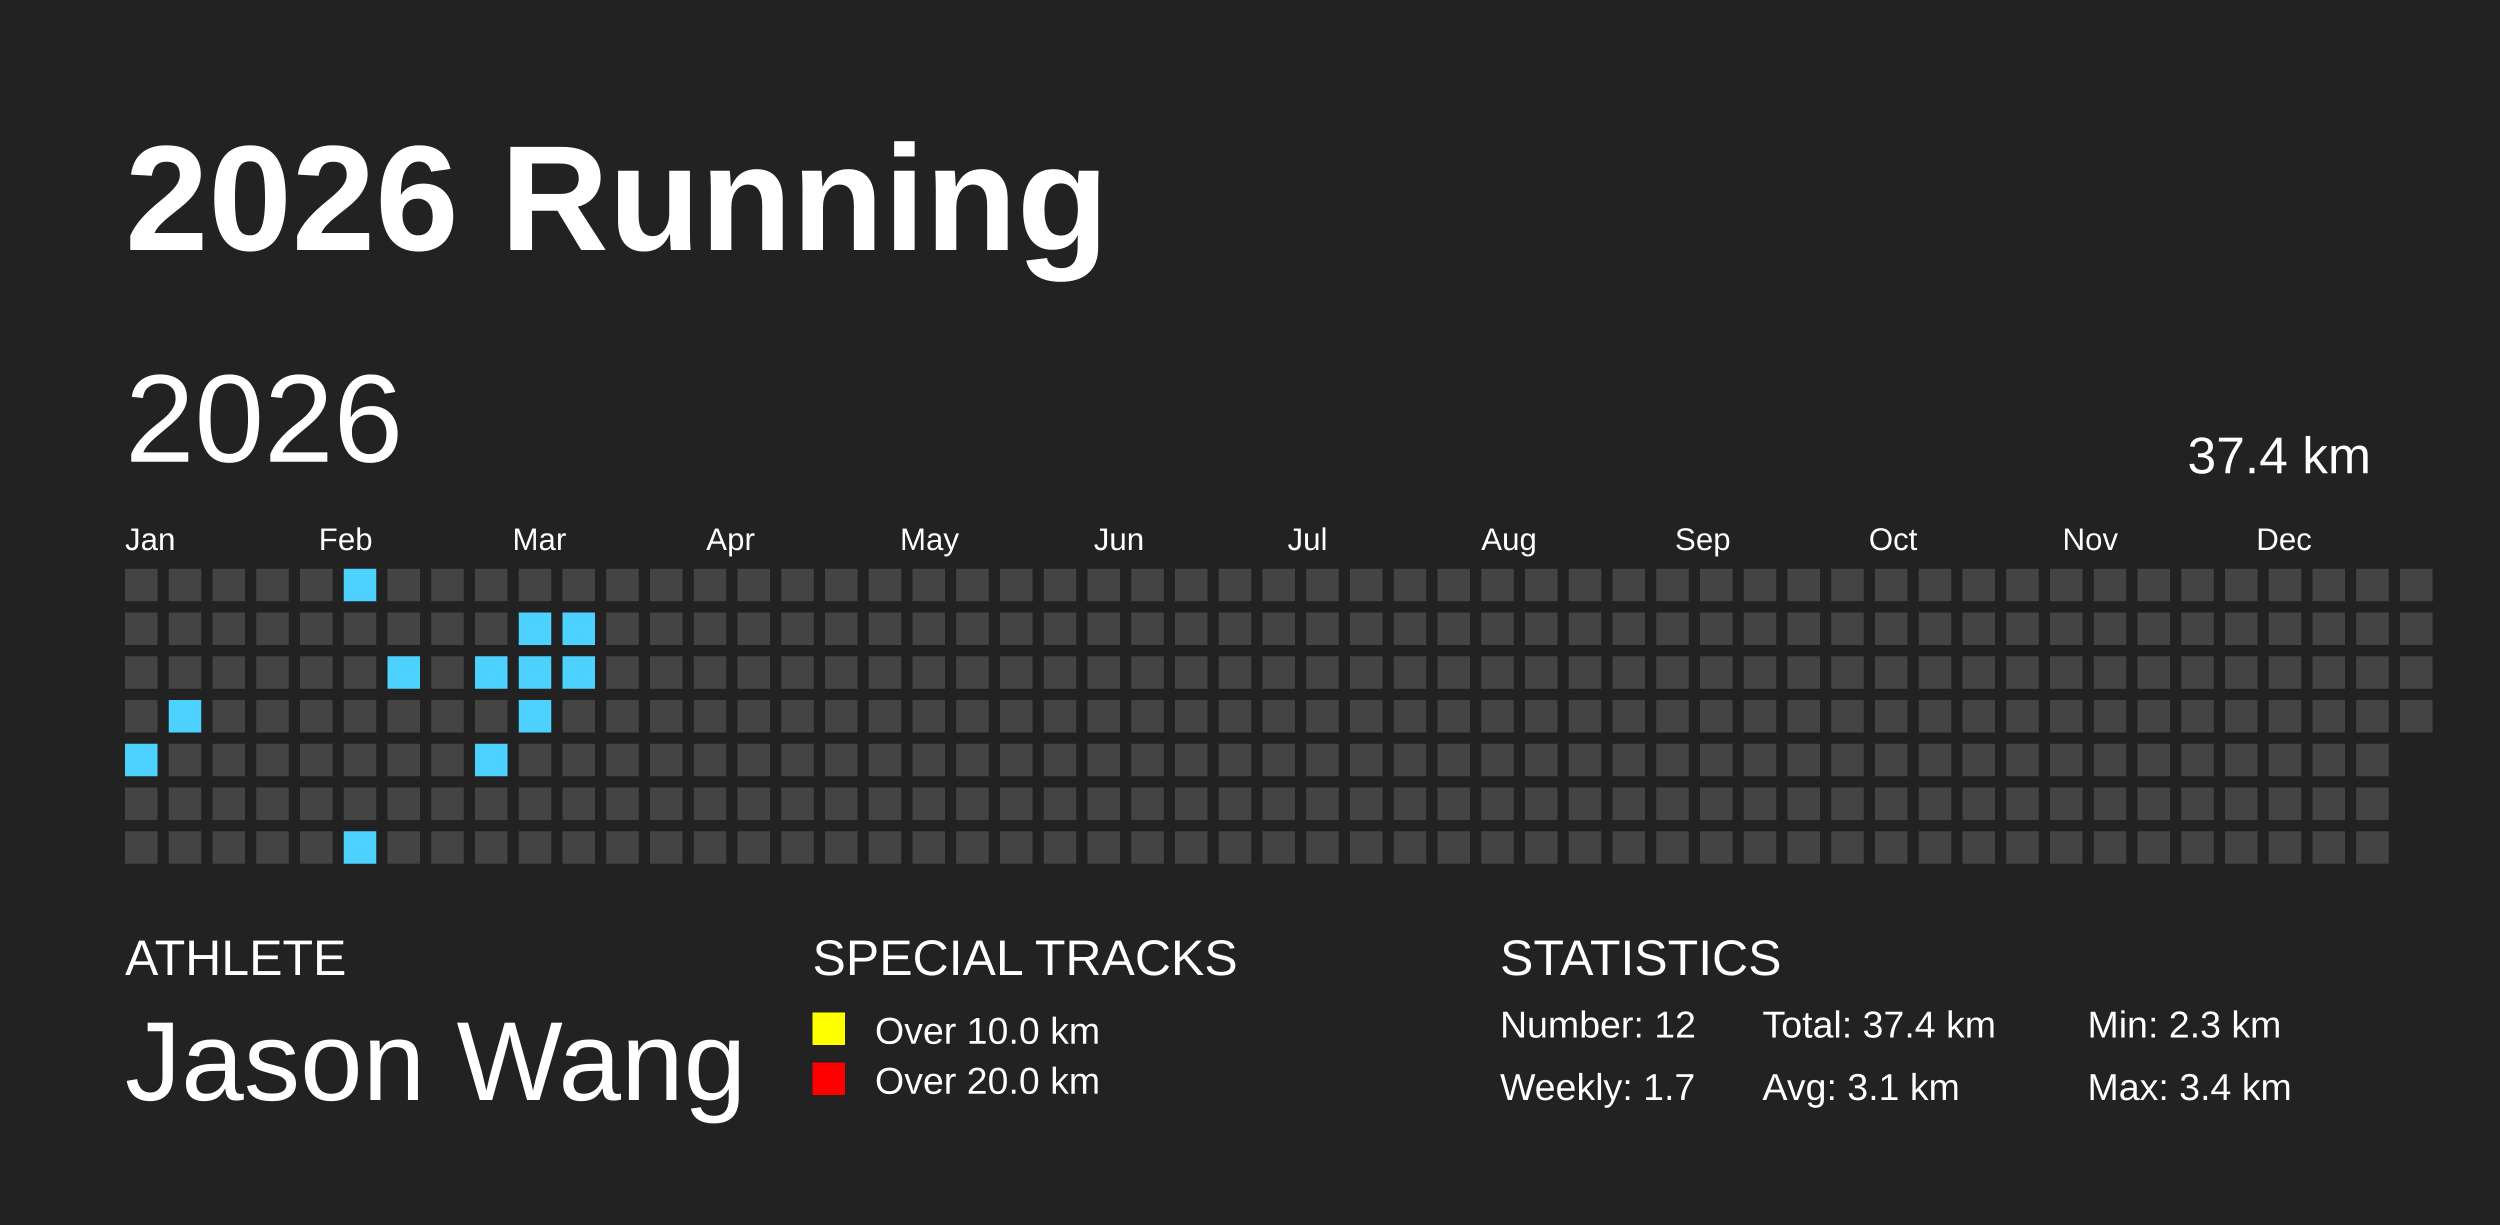
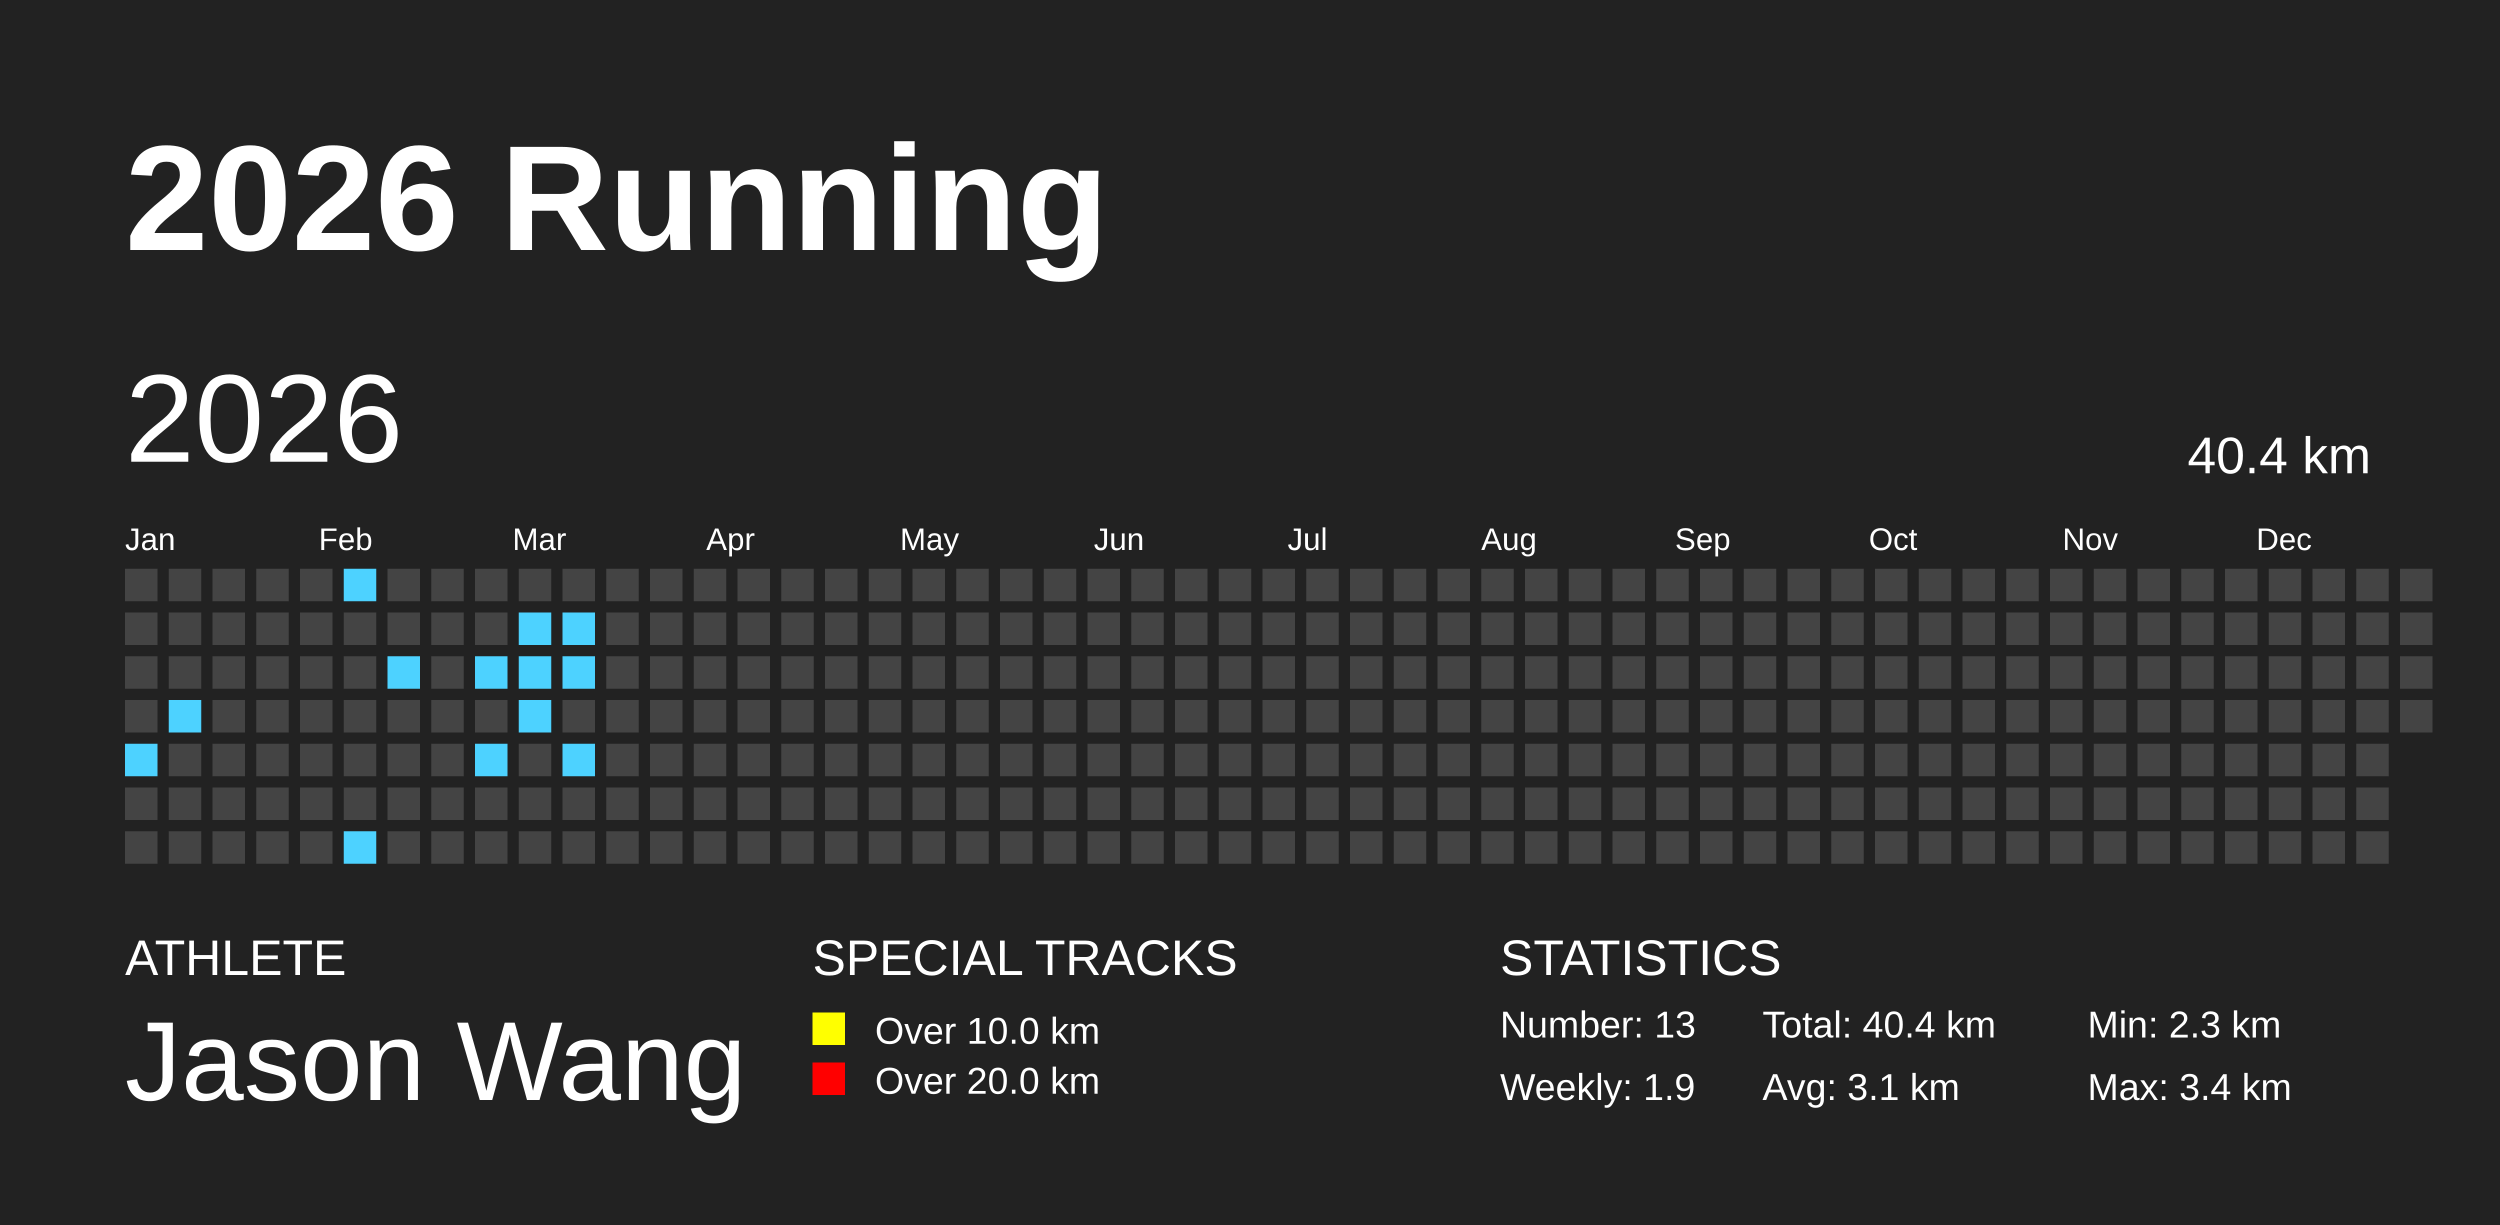
<svg xmlns="http://www.w3.org/2000/svg" baseProfile="full" height="98mm" version="1.1" viewBox="0,0,200,98" width="200mm">
  <defs />
  <rect fill="#222222" height="98" width="200" x="0" y="0" />
  <text fill="#FFFFFF" style="font-size:12px; font-family:Arial; font-weight:bold;" x="10" y="20">2026 Running</text>
  <text fill="#FFFFFF" style="font-size:4px; font-family:Arial" x="10" y="78">ATHLETE</text>
  <text fill="#FFFFFF" style="font-size:9px; font-family:Arial" x="10" y="88">Jason Wang</text>
  <text fill="#FFFFFF" style="font-size:4px; font-family:Arial" x="65" y="78">SPECIAL TRACKS</text>
  <rect fill="yellow" height="2.6" width="2.6" x="65" y="81" />
  <text fill="#FFFFFF" style="font-size:3px; font-family:Arial" x="70" y="83.5">Over 10.0 km</text>
  <rect fill="red" height="2.6" width="2.6" x="65" y="85" />
  <text fill="#FFFFFF" style="font-size:3px; font-family:Arial" x="70" y="87.5">Over 20.0 km</text>
  <text fill="#FFFFFF" style="font-size:4px; font-family:Arial" x="120" y="78">STATISTICS</text>
-   <text fill="#FFFFFF" style="font-size:3px; font-family:Arial" x="120" y="83">Number: 12</text>
-   <text fill="#FFFFFF" style="font-size:3px; font-family:Arial" x="120" y="88">Weekly: 1.7</text>
-   <text fill="#FFFFFF" style="font-size:3px; font-family:Arial" x="141" y="83">Total: 37.4 km</text>
+   <text fill="#FFFFFF" style="font-size:3px; font-family:Arial" x="120" y="83">Number: 13</text>
+   <text fill="#FFFFFF" style="font-size:3px; font-family:Arial" x="120" y="88">Weekly: 1.9</text>
+   <text fill="#FFFFFF" style="font-size:3px; font-family:Arial" x="141" y="83">Total: 40.4 km</text>
  <text fill="#FFFFFF" style="font-size:3px; font-family:Arial" x="141" y="88">Avg: 3.1 km</text>
  <text fill="#FFFFFF" style="font-size:3px; font-family:Arial" x="167" y="83">Min: 2.3 km</text>
  <text fill="#FFFFFF" style="font-size:3px; font-family:Arial" x="167" y="88">Max: 3.4 km</text>
  <text dominant-baseline="hanging" fill="#FFFFFF" style="font-size:10.0px; font-family:Arial;" x="10" y="30">2026</text>
-   <text dominant-baseline="hanging" fill="#FFFFFF" style="font-size:4.125px; font-family:Arial;" x="175" y="35">37.4 km</text>
+   <text dominant-baseline="hanging" fill="#FFFFFF" style="font-size:4.125px; font-family:Arial;" x="175" y="35">40.4 km</text>
  <text fill="#FFFFFF" style="font-size:2.5px; font-family:Arial" x="10.0" y="44">Jan</text>
  <text fill="#FFFFFF" style="font-size:2.5px; font-family:Arial" x="25.5" y="44">Feb</text>
  <text fill="#FFFFFF" style="font-size:2.5px; font-family:Arial" x="41.0" y="44">Mar</text>
  <text fill="#FFFFFF" style="font-size:2.5px; font-family:Arial" x="56.5" y="44">Apr</text>
  <text fill="#FFFFFF" style="font-size:2.5px; font-family:Arial" x="72.0" y="44">May</text>
  <text fill="#FFFFFF" style="font-size:2.5px; font-family:Arial" x="87.5" y="44">Jun</text>
  <text fill="#FFFFFF" style="font-size:2.5px; font-family:Arial" x="103.0" y="44">Jul</text>
  <text fill="#FFFFFF" style="font-size:2.5px; font-family:Arial" x="118.5" y="44">Aug</text>
  <text fill="#FFFFFF" style="font-size:2.5px; font-family:Arial" x="134.0" y="44">Sep</text>
  <text fill="#FFFFFF" style="font-size:2.5px; font-family:Arial" x="149.5" y="44">Oct</text>
  <text fill="#FFFFFF" style="font-size:2.5px; font-family:Arial" x="165.0" y="44">Nov</text>
  <text fill="#FFFFFF" style="font-size:2.5px; font-family:Arial" x="180.5" y="44">Dec</text>
  <rect fill="#444444" height="2.6" width="2.6" x="10.0" y="45.5" />
  <rect fill="#444444" height="2.6" width="2.6" x="10.0" y="49.0" />
  <rect fill="#444444" height="2.6" width="2.6" x="10.0" y="52.5" />
  <rect fill="#444444" height="2.6" width="2.6" x="10.0" y="56.0" />
  <rect fill="#4DD2FF" height="2.6" width="2.6" x="10.0" y="59.5" />
  <rect fill="#444444" height="2.6" width="2.6" x="10.0" y="63.0" />
  <rect fill="#444444" height="2.6" width="2.6" x="10.0" y="66.5" />
  <rect fill="#444444" height="2.6" width="2.6" x="13.5" y="45.5" />
  <rect fill="#444444" height="2.6" width="2.6" x="13.5" y="49.0" />
  <rect fill="#444444" height="2.6" width="2.6" x="13.5" y="52.5" />
  <rect fill="#4DD2FF" height="2.6" width="2.6" x="13.5" y="56.0" />
  <rect fill="#444444" height="2.6" width="2.6" x="13.5" y="59.5" />
  <rect fill="#444444" height="2.6" width="2.6" x="13.5" y="63.0" />
  <rect fill="#444444" height="2.6" width="2.6" x="13.5" y="66.5" />
  <rect fill="#444444" height="2.6" width="2.6" x="17.0" y="45.5" />
  <rect fill="#444444" height="2.6" width="2.6" x="17.0" y="49.0" />
  <rect fill="#444444" height="2.6" width="2.6" x="17.0" y="52.5" />
  <rect fill="#444444" height="2.6" width="2.6" x="17.0" y="56.0" />
  <rect fill="#444444" height="2.6" width="2.6" x="17.0" y="59.5" />
  <rect fill="#444444" height="2.6" width="2.6" x="17.0" y="63.0" />
  <rect fill="#444444" height="2.6" width="2.6" x="17.0" y="66.5" />
  <rect fill="#444444" height="2.6" width="2.6" x="20.5" y="45.5" />
  <rect fill="#444444" height="2.6" width="2.6" x="20.5" y="49.0" />
  <rect fill="#444444" height="2.6" width="2.6" x="20.5" y="52.5" />
  <rect fill="#444444" height="2.6" width="2.6" x="20.5" y="56.0" />
  <rect fill="#444444" height="2.6" width="2.6" x="20.5" y="59.5" />
  <rect fill="#444444" height="2.6" width="2.6" x="20.5" y="63.0" />
  <rect fill="#444444" height="2.6" width="2.6" x="20.5" y="66.5" />
  <rect fill="#444444" height="2.6" width="2.6" x="24.0" y="45.5" />
  <rect fill="#444444" height="2.6" width="2.6" x="24.0" y="49.0" />
  <rect fill="#444444" height="2.6" width="2.6" x="24.0" y="52.5" />
  <rect fill="#444444" height="2.6" width="2.6" x="24.0" y="56.0" />
  <rect fill="#444444" height="2.6" width="2.6" x="24.0" y="59.5" />
  <rect fill="#444444" height="2.6" width="2.6" x="24.0" y="63.0" />
  <rect fill="#444444" height="2.6" width="2.6" x="24.0" y="66.5" />
  <rect fill="#4DD2FF" height="2.6" width="2.6" x="27.5" y="45.5" />
  <rect fill="#444444" height="2.6" width="2.6" x="27.5" y="49.0" />
  <rect fill="#444444" height="2.6" width="2.6" x="27.5" y="52.5" />
  <rect fill="#444444" height="2.6" width="2.6" x="27.5" y="56.0" />
  <rect fill="#444444" height="2.6" width="2.6" x="27.5" y="59.5" />
  <rect fill="#444444" height="2.6" width="2.6" x="27.5" y="63.0" />
  <rect fill="#4DD2FF" height="2.6" width="2.6" x="27.5" y="66.5" />
  <rect fill="#444444" height="2.6" width="2.6" x="31.0" y="45.5" />
  <rect fill="#444444" height="2.6" width="2.6" x="31.0" y="49.0" />
  <rect fill="#4DD2FF" height="2.6" width="2.6" x="31.0" y="52.5" />
  <rect fill="#444444" height="2.6" width="2.6" x="31.0" y="56.0" />
  <rect fill="#444444" height="2.6" width="2.6" x="31.0" y="59.5" />
  <rect fill="#444444" height="2.6" width="2.6" x="31.0" y="63.0" />
  <rect fill="#444444" height="2.6" width="2.6" x="31.0" y="66.5" />
  <rect fill="#444444" height="2.6" width="2.6" x="34.5" y="45.5" />
  <rect fill="#444444" height="2.6" width="2.6" x="34.5" y="49.0" />
  <rect fill="#444444" height="2.6" width="2.6" x="34.5" y="52.5" />
  <rect fill="#444444" height="2.6" width="2.6" x="34.5" y="56.0" />
  <rect fill="#444444" height="2.6" width="2.6" x="34.5" y="59.5" />
  <rect fill="#444444" height="2.6" width="2.6" x="34.5" y="63.0" />
  <rect fill="#444444" height="2.6" width="2.6" x="34.5" y="66.5" />
  <rect fill="#444444" height="2.6" width="2.6" x="38.0" y="45.5" />
  <rect fill="#444444" height="2.6" width="2.6" x="38.0" y="49.0" />
  <rect fill="#4DD2FF" height="2.6" width="2.6" x="38.0" y="52.5" />
  <rect fill="#444444" height="2.6" width="2.6" x="38.0" y="56.0" />
  <rect fill="#4DD2FF" height="2.6" width="2.6" x="38.0" y="59.5" />
  <rect fill="#444444" height="2.6" width="2.6" x="38.0" y="63.0" />
  <rect fill="#444444" height="2.6" width="2.6" x="38.0" y="66.5" />
  <rect fill="#444444" height="2.6" width="2.6" x="41.5" y="45.5" />
  <rect fill="#4DD2FF" height="2.6" width="2.6" x="41.5" y="49.0" />
  <rect fill="#4DD2FF" height="2.6" width="2.6" x="41.5" y="52.5" />
  <rect fill="#4DD2FF" height="2.6" width="2.6" x="41.5" y="56.0" />
  <rect fill="#444444" height="2.6" width="2.6" x="41.5" y="59.5" />
  <rect fill="#444444" height="2.6" width="2.6" x="41.5" y="63.0" />
  <rect fill="#444444" height="2.6" width="2.6" x="41.5" y="66.5" />
  <rect fill="#444444" height="2.6" width="2.6" x="45.0" y="45.5" />
  <rect fill="#4DD2FF" height="2.6" width="2.6" x="45.0" y="49.0" />
  <rect fill="#4DD2FF" height="2.6" width="2.6" x="45.0" y="52.5" />
  <rect fill="#444444" height="2.6" width="2.6" x="45.0" y="56.0" />
-   <rect fill="#444444" height="2.6" width="2.6" x="45.0" y="59.5" />
+   <rect fill="#4DD2FF" height="2.6" width="2.6" x="45.0" y="59.5" />
  <rect fill="#444444" height="2.6" width="2.6" x="45.0" y="63.0" />
  <rect fill="#444444" height="2.6" width="2.6" x="45.0" y="66.5" />
  <rect fill="#444444" height="2.6" width="2.6" x="48.5" y="45.5" />
  <rect fill="#444444" height="2.6" width="2.6" x="48.5" y="49.0" />
  <rect fill="#444444" height="2.6" width="2.6" x="48.5" y="52.5" />
  <rect fill="#444444" height="2.6" width="2.6" x="48.5" y="56.0" />
  <rect fill="#444444" height="2.6" width="2.6" x="48.5" y="59.5" />
  <rect fill="#444444" height="2.6" width="2.6" x="48.5" y="63.0" />
  <rect fill="#444444" height="2.6" width="2.6" x="48.5" y="66.5" />
  <rect fill="#444444" height="2.6" width="2.6" x="52.0" y="45.5" />
  <rect fill="#444444" height="2.6" width="2.6" x="52.0" y="49.0" />
  <rect fill="#444444" height="2.6" width="2.6" x="52.0" y="52.5" />
  <rect fill="#444444" height="2.6" width="2.6" x="52.0" y="56.0" />
  <rect fill="#444444" height="2.6" width="2.6" x="52.0" y="59.5" />
  <rect fill="#444444" height="2.6" width="2.6" x="52.0" y="63.0" />
  <rect fill="#444444" height="2.6" width="2.6" x="52.0" y="66.5" />
  <rect fill="#444444" height="2.6" width="2.6" x="55.5" y="45.5" />
  <rect fill="#444444" height="2.6" width="2.6" x="55.5" y="49.0" />
  <rect fill="#444444" height="2.6" width="2.6" x="55.5" y="52.5" />
  <rect fill="#444444" height="2.6" width="2.6" x="55.5" y="56.0" />
  <rect fill="#444444" height="2.6" width="2.6" x="55.5" y="59.5" />
  <rect fill="#444444" height="2.6" width="2.6" x="55.5" y="63.0" />
  <rect fill="#444444" height="2.6" width="2.6" x="55.5" y="66.5" />
  <rect fill="#444444" height="2.6" width="2.6" x="59.0" y="45.5" />
  <rect fill="#444444" height="2.6" width="2.6" x="59.0" y="49.0" />
  <rect fill="#444444" height="2.6" width="2.6" x="59.0" y="52.5" />
  <rect fill="#444444" height="2.6" width="2.6" x="59.0" y="56.0" />
  <rect fill="#444444" height="2.6" width="2.6" x="59.0" y="59.5" />
  <rect fill="#444444" height="2.6" width="2.6" x="59.0" y="63.0" />
  <rect fill="#444444" height="2.6" width="2.6" x="59.0" y="66.5" />
  <rect fill="#444444" height="2.6" width="2.6" x="62.5" y="45.5" />
  <rect fill="#444444" height="2.6" width="2.6" x="62.5" y="49.0" />
  <rect fill="#444444" height="2.6" width="2.6" x="62.5" y="52.5" />
  <rect fill="#444444" height="2.6" width="2.6" x="62.5" y="56.0" />
  <rect fill="#444444" height="2.6" width="2.6" x="62.5" y="59.5" />
  <rect fill="#444444" height="2.6" width="2.6" x="62.5" y="63.0" />
  <rect fill="#444444" height="2.6" width="2.6" x="62.5" y="66.5" />
  <rect fill="#444444" height="2.6" width="2.6" x="66.0" y="45.5" />
  <rect fill="#444444" height="2.6" width="2.6" x="66.0" y="49.0" />
  <rect fill="#444444" height="2.6" width="2.6" x="66.0" y="52.5" />
  <rect fill="#444444" height="2.6" width="2.6" x="66.0" y="56.0" />
  <rect fill="#444444" height="2.6" width="2.6" x="66.0" y="59.5" />
  <rect fill="#444444" height="2.6" width="2.6" x="66.0" y="63.0" />
  <rect fill="#444444" height="2.6" width="2.6" x="66.0" y="66.5" />
  <rect fill="#444444" height="2.6" width="2.6" x="69.5" y="45.5" />
  <rect fill="#444444" height="2.6" width="2.6" x="69.5" y="49.0" />
  <rect fill="#444444" height="2.6" width="2.6" x="69.5" y="52.5" />
  <rect fill="#444444" height="2.6" width="2.6" x="69.5" y="56.0" />
  <rect fill="#444444" height="2.6" width="2.6" x="69.5" y="59.5" />
  <rect fill="#444444" height="2.6" width="2.6" x="69.5" y="63.0" />
  <rect fill="#444444" height="2.6" width="2.6" x="69.5" y="66.5" />
  <rect fill="#444444" height="2.6" width="2.6" x="73.0" y="45.5" />
  <rect fill="#444444" height="2.6" width="2.6" x="73.0" y="49.0" />
  <rect fill="#444444" height="2.6" width="2.6" x="73.0" y="52.5" />
  <rect fill="#444444" height="2.6" width="2.6" x="73.0" y="56.0" />
  <rect fill="#444444" height="2.6" width="2.6" x="73.0" y="59.5" />
  <rect fill="#444444" height="2.6" width="2.6" x="73.0" y="63.0" />
  <rect fill="#444444" height="2.6" width="2.6" x="73.0" y="66.5" />
  <rect fill="#444444" height="2.6" width="2.6" x="76.5" y="45.5" />
  <rect fill="#444444" height="2.6" width="2.6" x="76.5" y="49.0" />
  <rect fill="#444444" height="2.6" width="2.6" x="76.5" y="52.5" />
  <rect fill="#444444" height="2.6" width="2.6" x="76.5" y="56.0" />
  <rect fill="#444444" height="2.6" width="2.6" x="76.5" y="59.5" />
  <rect fill="#444444" height="2.6" width="2.6" x="76.5" y="63.0" />
  <rect fill="#444444" height="2.6" width="2.6" x="76.5" y="66.5" />
  <rect fill="#444444" height="2.6" width="2.6" x="80.0" y="45.5" />
  <rect fill="#444444" height="2.6" width="2.6" x="80.0" y="49.0" />
  <rect fill="#444444" height="2.6" width="2.6" x="80.0" y="52.5" />
  <rect fill="#444444" height="2.6" width="2.6" x="80.0" y="56.0" />
  <rect fill="#444444" height="2.6" width="2.6" x="80.0" y="59.5" />
  <rect fill="#444444" height="2.6" width="2.6" x="80.0" y="63.0" />
  <rect fill="#444444" height="2.6" width="2.6" x="80.0" y="66.5" />
  <rect fill="#444444" height="2.6" width="2.6" x="83.5" y="45.5" />
  <rect fill="#444444" height="2.6" width="2.6" x="83.5" y="49.0" />
  <rect fill="#444444" height="2.6" width="2.6" x="83.5" y="52.5" />
  <rect fill="#444444" height="2.6" width="2.6" x="83.5" y="56.0" />
  <rect fill="#444444" height="2.6" width="2.6" x="83.5" y="59.5" />
  <rect fill="#444444" height="2.6" width="2.6" x="83.5" y="63.0" />
  <rect fill="#444444" height="2.6" width="2.6" x="83.5" y="66.5" />
  <rect fill="#444444" height="2.6" width="2.6" x="87.0" y="45.5" />
  <rect fill="#444444" height="2.6" width="2.6" x="87.0" y="49.0" />
  <rect fill="#444444" height="2.6" width="2.6" x="87.0" y="52.5" />
  <rect fill="#444444" height="2.6" width="2.6" x="87.0" y="56.0" />
  <rect fill="#444444" height="2.6" width="2.6" x="87.0" y="59.5" />
  <rect fill="#444444" height="2.6" width="2.6" x="87.0" y="63.0" />
  <rect fill="#444444" height="2.6" width="2.6" x="87.0" y="66.5" />
  <rect fill="#444444" height="2.6" width="2.6" x="90.5" y="45.5" />
  <rect fill="#444444" height="2.6" width="2.6" x="90.5" y="49.0" />
  <rect fill="#444444" height="2.6" width="2.6" x="90.5" y="52.5" />
  <rect fill="#444444" height="2.6" width="2.6" x="90.5" y="56.0" />
  <rect fill="#444444" height="2.6" width="2.6" x="90.5" y="59.5" />
  <rect fill="#444444" height="2.6" width="2.6" x="90.5" y="63.0" />
  <rect fill="#444444" height="2.6" width="2.6" x="90.5" y="66.5" />
  <rect fill="#444444" height="2.6" width="2.6" x="94.0" y="45.5" />
  <rect fill="#444444" height="2.6" width="2.6" x="94.0" y="49.0" />
  <rect fill="#444444" height="2.6" width="2.6" x="94.0" y="52.5" />
  <rect fill="#444444" height="2.6" width="2.6" x="94.0" y="56.0" />
  <rect fill="#444444" height="2.6" width="2.6" x="94.0" y="59.5" />
  <rect fill="#444444" height="2.6" width="2.6" x="94.0" y="63.0" />
  <rect fill="#444444" height="2.6" width="2.6" x="94.0" y="66.5" />
  <rect fill="#444444" height="2.6" width="2.6" x="97.5" y="45.5" />
  <rect fill="#444444" height="2.6" width="2.6" x="97.5" y="49.0" />
  <rect fill="#444444" height="2.6" width="2.6" x="97.5" y="52.5" />
  <rect fill="#444444" height="2.6" width="2.6" x="97.5" y="56.0" />
  <rect fill="#444444" height="2.6" width="2.6" x="97.5" y="59.5" />
  <rect fill="#444444" height="2.6" width="2.6" x="97.5" y="63.0" />
  <rect fill="#444444" height="2.6" width="2.6" x="97.5" y="66.5" />
  <rect fill="#444444" height="2.6" width="2.6" x="101.0" y="45.5" />
  <rect fill="#444444" height="2.6" width="2.6" x="101.0" y="49.0" />
  <rect fill="#444444" height="2.6" width="2.6" x="101.0" y="52.5" />
  <rect fill="#444444" height="2.6" width="2.6" x="101.0" y="56.0" />
  <rect fill="#444444" height="2.6" width="2.6" x="101.0" y="59.5" />
  <rect fill="#444444" height="2.6" width="2.6" x="101.0" y="63.0" />
  <rect fill="#444444" height="2.6" width="2.6" x="101.0" y="66.5" />
  <rect fill="#444444" height="2.6" width="2.6" x="104.5" y="45.5" />
  <rect fill="#444444" height="2.6" width="2.6" x="104.5" y="49.0" />
  <rect fill="#444444" height="2.6" width="2.6" x="104.5" y="52.5" />
  <rect fill="#444444" height="2.6" width="2.6" x="104.5" y="56.0" />
  <rect fill="#444444" height="2.6" width="2.6" x="104.5" y="59.5" />
  <rect fill="#444444" height="2.6" width="2.6" x="104.5" y="63.0" />
  <rect fill="#444444" height="2.6" width="2.6" x="104.5" y="66.5" />
  <rect fill="#444444" height="2.6" width="2.6" x="108.0" y="45.5" />
  <rect fill="#444444" height="2.6" width="2.6" x="108.0" y="49.0" />
  <rect fill="#444444" height="2.6" width="2.6" x="108.0" y="52.5" />
  <rect fill="#444444" height="2.6" width="2.6" x="108.0" y="56.0" />
  <rect fill="#444444" height="2.6" width="2.6" x="108.0" y="59.5" />
  <rect fill="#444444" height="2.6" width="2.6" x="108.0" y="63.0" />
  <rect fill="#444444" height="2.6" width="2.6" x="108.0" y="66.5" />
  <rect fill="#444444" height="2.6" width="2.6" x="111.5" y="45.5" />
  <rect fill="#444444" height="2.6" width="2.6" x="111.5" y="49.0" />
  <rect fill="#444444" height="2.6" width="2.6" x="111.5" y="52.5" />
  <rect fill="#444444" height="2.6" width="2.6" x="111.5" y="56.0" />
  <rect fill="#444444" height="2.6" width="2.6" x="111.5" y="59.5" />
  <rect fill="#444444" height="2.6" width="2.6" x="111.5" y="63.0" />
  <rect fill="#444444" height="2.6" width="2.6" x="111.5" y="66.5" />
  <rect fill="#444444" height="2.6" width="2.6" x="115.0" y="45.5" />
  <rect fill="#444444" height="2.6" width="2.6" x="115.0" y="49.0" />
  <rect fill="#444444" height="2.6" width="2.6" x="115.0" y="52.5" />
  <rect fill="#444444" height="2.6" width="2.6" x="115.0" y="56.0" />
  <rect fill="#444444" height="2.6" width="2.6" x="115.0" y="59.5" />
  <rect fill="#444444" height="2.6" width="2.6" x="115.0" y="63.0" />
  <rect fill="#444444" height="2.6" width="2.6" x="115.0" y="66.5" />
  <rect fill="#444444" height="2.6" width="2.6" x="118.5" y="45.5" />
  <rect fill="#444444" height="2.6" width="2.6" x="118.5" y="49.0" />
  <rect fill="#444444" height="2.6" width="2.6" x="118.5" y="52.5" />
  <rect fill="#444444" height="2.6" width="2.6" x="118.5" y="56.0" />
  <rect fill="#444444" height="2.6" width="2.6" x="118.5" y="59.5" />
  <rect fill="#444444" height="2.6" width="2.6" x="118.5" y="63.0" />
  <rect fill="#444444" height="2.6" width="2.6" x="118.5" y="66.5" />
  <rect fill="#444444" height="2.6" width="2.6" x="122.0" y="45.5" />
  <rect fill="#444444" height="2.6" width="2.6" x="122.0" y="49.0" />
  <rect fill="#444444" height="2.6" width="2.6" x="122.0" y="52.5" />
  <rect fill="#444444" height="2.6" width="2.6" x="122.0" y="56.0" />
  <rect fill="#444444" height="2.6" width="2.6" x="122.0" y="59.5" />
  <rect fill="#444444" height="2.6" width="2.6" x="122.0" y="63.0" />
  <rect fill="#444444" height="2.6" width="2.6" x="122.0" y="66.5" />
  <rect fill="#444444" height="2.6" width="2.6" x="125.5" y="45.5" />
  <rect fill="#444444" height="2.6" width="2.6" x="125.5" y="49.0" />
  <rect fill="#444444" height="2.6" width="2.6" x="125.5" y="52.5" />
  <rect fill="#444444" height="2.6" width="2.6" x="125.5" y="56.0" />
  <rect fill="#444444" height="2.6" width="2.6" x="125.5" y="59.5" />
  <rect fill="#444444" height="2.6" width="2.6" x="125.5" y="63.0" />
  <rect fill="#444444" height="2.6" width="2.6" x="125.5" y="66.5" />
  <rect fill="#444444" height="2.6" width="2.6" x="129.0" y="45.5" />
  <rect fill="#444444" height="2.6" width="2.6" x="129.0" y="49.0" />
  <rect fill="#444444" height="2.6" width="2.6" x="129.0" y="52.5" />
  <rect fill="#444444" height="2.6" width="2.6" x="129.0" y="56.0" />
  <rect fill="#444444" height="2.6" width="2.6" x="129.0" y="59.5" />
  <rect fill="#444444" height="2.6" width="2.6" x="129.0" y="63.0" />
  <rect fill="#444444" height="2.6" width="2.6" x="129.0" y="66.5" />
  <rect fill="#444444" height="2.6" width="2.6" x="132.5" y="45.5" />
  <rect fill="#444444" height="2.6" width="2.6" x="132.5" y="49.0" />
  <rect fill="#444444" height="2.6" width="2.6" x="132.5" y="52.5" />
  <rect fill="#444444" height="2.6" width="2.6" x="132.5" y="56.0" />
  <rect fill="#444444" height="2.6" width="2.6" x="132.5" y="59.5" />
  <rect fill="#444444" height="2.6" width="2.6" x="132.5" y="63.0" />
  <rect fill="#444444" height="2.6" width="2.6" x="132.5" y="66.5" />
  <rect fill="#444444" height="2.6" width="2.6" x="136.0" y="45.5" />
  <rect fill="#444444" height="2.6" width="2.6" x="136.0" y="49.0" />
  <rect fill="#444444" height="2.6" width="2.6" x="136.0" y="52.5" />
  <rect fill="#444444" height="2.6" width="2.6" x="136.0" y="56.0" />
  <rect fill="#444444" height="2.6" width="2.6" x="136.0" y="59.5" />
  <rect fill="#444444" height="2.6" width="2.6" x="136.0" y="63.0" />
  <rect fill="#444444" height="2.6" width="2.6" x="136.0" y="66.5" />
  <rect fill="#444444" height="2.6" width="2.6" x="139.5" y="45.5" />
  <rect fill="#444444" height="2.6" width="2.6" x="139.5" y="49.0" />
  <rect fill="#444444" height="2.6" width="2.6" x="139.5" y="52.5" />
  <rect fill="#444444" height="2.6" width="2.6" x="139.5" y="56.0" />
  <rect fill="#444444" height="2.6" width="2.6" x="139.5" y="59.5" />
  <rect fill="#444444" height="2.6" width="2.6" x="139.5" y="63.0" />
  <rect fill="#444444" height="2.6" width="2.6" x="139.5" y="66.5" />
  <rect fill="#444444" height="2.6" width="2.6" x="143.0" y="45.5" />
  <rect fill="#444444" height="2.6" width="2.6" x="143.0" y="49.0" />
  <rect fill="#444444" height="2.6" width="2.6" x="143.0" y="52.5" />
  <rect fill="#444444" height="2.6" width="2.6" x="143.0" y="56.0" />
  <rect fill="#444444" height="2.6" width="2.6" x="143.0" y="59.5" />
  <rect fill="#444444" height="2.6" width="2.6" x="143.0" y="63.0" />
  <rect fill="#444444" height="2.6" width="2.6" x="143.0" y="66.5" />
  <rect fill="#444444" height="2.6" width="2.6" x="146.5" y="45.5" />
  <rect fill="#444444" height="2.6" width="2.6" x="146.5" y="49.0" />
  <rect fill="#444444" height="2.6" width="2.6" x="146.5" y="52.5" />
  <rect fill="#444444" height="2.6" width="2.6" x="146.5" y="56.0" />
  <rect fill="#444444" height="2.6" width="2.6" x="146.5" y="59.5" />
  <rect fill="#444444" height="2.6" width="2.6" x="146.5" y="63.0" />
  <rect fill="#444444" height="2.6" width="2.6" x="146.5" y="66.5" />
  <rect fill="#444444" height="2.6" width="2.6" x="150.0" y="45.5" />
  <rect fill="#444444" height="2.6" width="2.6" x="150.0" y="49.0" />
  <rect fill="#444444" height="2.6" width="2.6" x="150.0" y="52.5" />
  <rect fill="#444444" height="2.6" width="2.6" x="150.0" y="56.0" />
  <rect fill="#444444" height="2.6" width="2.6" x="150.0" y="59.5" />
  <rect fill="#444444" height="2.6" width="2.6" x="150.0" y="63.0" />
  <rect fill="#444444" height="2.6" width="2.6" x="150.0" y="66.5" />
  <rect fill="#444444" height="2.6" width="2.6" x="153.5" y="45.5" />
  <rect fill="#444444" height="2.6" width="2.6" x="153.5" y="49.0" />
  <rect fill="#444444" height="2.6" width="2.6" x="153.5" y="52.5" />
  <rect fill="#444444" height="2.6" width="2.6" x="153.5" y="56.0" />
  <rect fill="#444444" height="2.6" width="2.6" x="153.5" y="59.5" />
  <rect fill="#444444" height="2.6" width="2.6" x="153.5" y="63.0" />
  <rect fill="#444444" height="2.6" width="2.6" x="153.5" y="66.5" />
  <rect fill="#444444" height="2.6" width="2.6" x="157.0" y="45.5" />
  <rect fill="#444444" height="2.6" width="2.6" x="157.0" y="49.0" />
  <rect fill="#444444" height="2.6" width="2.6" x="157.0" y="52.5" />
  <rect fill="#444444" height="2.6" width="2.6" x="157.0" y="56.0" />
  <rect fill="#444444" height="2.6" width="2.6" x="157.0" y="59.5" />
  <rect fill="#444444" height="2.6" width="2.6" x="157.0" y="63.0" />
  <rect fill="#444444" height="2.6" width="2.6" x="157.0" y="66.5" />
  <rect fill="#444444" height="2.6" width="2.6" x="160.5" y="45.5" />
  <rect fill="#444444" height="2.6" width="2.6" x="160.5" y="49.0" />
  <rect fill="#444444" height="2.6" width="2.6" x="160.5" y="52.5" />
  <rect fill="#444444" height="2.6" width="2.6" x="160.5" y="56.0" />
  <rect fill="#444444" height="2.6" width="2.6" x="160.5" y="59.5" />
  <rect fill="#444444" height="2.6" width="2.6" x="160.5" y="63.0" />
  <rect fill="#444444" height="2.6" width="2.6" x="160.5" y="66.5" />
  <rect fill="#444444" height="2.6" width="2.6" x="164.0" y="45.5" />
  <rect fill="#444444" height="2.6" width="2.6" x="164.0" y="49.0" />
  <rect fill="#444444" height="2.6" width="2.6" x="164.0" y="52.5" />
  <rect fill="#444444" height="2.6" width="2.6" x="164.0" y="56.0" />
  <rect fill="#444444" height="2.6" width="2.6" x="164.0" y="59.5" />
  <rect fill="#444444" height="2.6" width="2.6" x="164.0" y="63.0" />
  <rect fill="#444444" height="2.6" width="2.6" x="164.0" y="66.5" />
  <rect fill="#444444" height="2.6" width="2.6" x="167.5" y="45.5" />
  <rect fill="#444444" height="2.6" width="2.6" x="167.5" y="49.0" />
  <rect fill="#444444" height="2.6" width="2.6" x="167.5" y="52.5" />
  <rect fill="#444444" height="2.6" width="2.6" x="167.5" y="56.0" />
  <rect fill="#444444" height="2.6" width="2.6" x="167.5" y="59.5" />
  <rect fill="#444444" height="2.6" width="2.6" x="167.5" y="63.0" />
  <rect fill="#444444" height="2.6" width="2.6" x="167.5" y="66.5" />
  <rect fill="#444444" height="2.6" width="2.6" x="171.0" y="45.5" />
  <rect fill="#444444" height="2.6" width="2.6" x="171.0" y="49.0" />
  <rect fill="#444444" height="2.6" width="2.6" x="171.0" y="52.5" />
  <rect fill="#444444" height="2.6" width="2.6" x="171.0" y="56.0" />
  <rect fill="#444444" height="2.6" width="2.6" x="171.0" y="59.5" />
  <rect fill="#444444" height="2.6" width="2.6" x="171.0" y="63.0" />
  <rect fill="#444444" height="2.6" width="2.6" x="171.0" y="66.5" />
  <rect fill="#444444" height="2.6" width="2.6" x="174.5" y="45.5" />
  <rect fill="#444444" height="2.6" width="2.6" x="174.5" y="49.0" />
  <rect fill="#444444" height="2.6" width="2.6" x="174.5" y="52.5" />
  <rect fill="#444444" height="2.6" width="2.6" x="174.5" y="56.0" />
  <rect fill="#444444" height="2.6" width="2.6" x="174.5" y="59.5" />
  <rect fill="#444444" height="2.6" width="2.6" x="174.5" y="63.0" />
  <rect fill="#444444" height="2.6" width="2.6" x="174.5" y="66.5" />
  <rect fill="#444444" height="2.6" width="2.6" x="178.0" y="45.5" />
  <rect fill="#444444" height="2.6" width="2.6" x="178.0" y="49.0" />
  <rect fill="#444444" height="2.6" width="2.6" x="178.0" y="52.5" />
  <rect fill="#444444" height="2.6" width="2.6" x="178.0" y="56.0" />
  <rect fill="#444444" height="2.6" width="2.6" x="178.0" y="59.5" />
  <rect fill="#444444" height="2.6" width="2.6" x="178.0" y="63.0" />
  <rect fill="#444444" height="2.6" width="2.6" x="178.0" y="66.5" />
  <rect fill="#444444" height="2.6" width="2.6" x="181.5" y="45.5" />
  <rect fill="#444444" height="2.6" width="2.6" x="181.5" y="49.0" />
  <rect fill="#444444" height="2.6" width="2.6" x="181.5" y="52.5" />
  <rect fill="#444444" height="2.6" width="2.6" x="181.5" y="56.0" />
  <rect fill="#444444" height="2.6" width="2.6" x="181.5" y="59.5" />
  <rect fill="#444444" height="2.6" width="2.6" x="181.5" y="63.0" />
  <rect fill="#444444" height="2.6" width="2.6" x="181.5" y="66.5" />
  <rect fill="#444444" height="2.6" width="2.6" x="185.0" y="45.5" />
  <rect fill="#444444" height="2.6" width="2.6" x="185.0" y="49.0" />
  <rect fill="#444444" height="2.6" width="2.6" x="185.0" y="52.5" />
  <rect fill="#444444" height="2.6" width="2.6" x="185.0" y="56.0" />
  <rect fill="#444444" height="2.6" width="2.6" x="185.0" y="59.5" />
  <rect fill="#444444" height="2.6" width="2.6" x="185.0" y="63.0" />
  <rect fill="#444444" height="2.6" width="2.6" x="185.0" y="66.5" />
  <rect fill="#444444" height="2.6" width="2.6" x="188.5" y="45.5" />
  <rect fill="#444444" height="2.6" width="2.6" x="188.5" y="49.0" />
  <rect fill="#444444" height="2.6" width="2.6" x="188.5" y="52.5" />
  <rect fill="#444444" height="2.6" width="2.6" x="188.5" y="56.0" />
  <rect fill="#444444" height="2.6" width="2.6" x="188.5" y="59.5" />
  <rect fill="#444444" height="2.6" width="2.6" x="188.5" y="63.0" />
  <rect fill="#444444" height="2.6" width="2.6" x="188.5" y="66.5" />
  <rect fill="#444444" height="2.6" width="2.6" x="192.0" y="45.5" />
  <rect fill="#444444" height="2.6" width="2.6" x="192.0" y="49.0" />
  <rect fill="#444444" height="2.6" width="2.6" x="192.0" y="52.5" />
  <rect fill="#444444" height="2.6" width="2.6" x="192.0" y="56.0" />
</svg>
